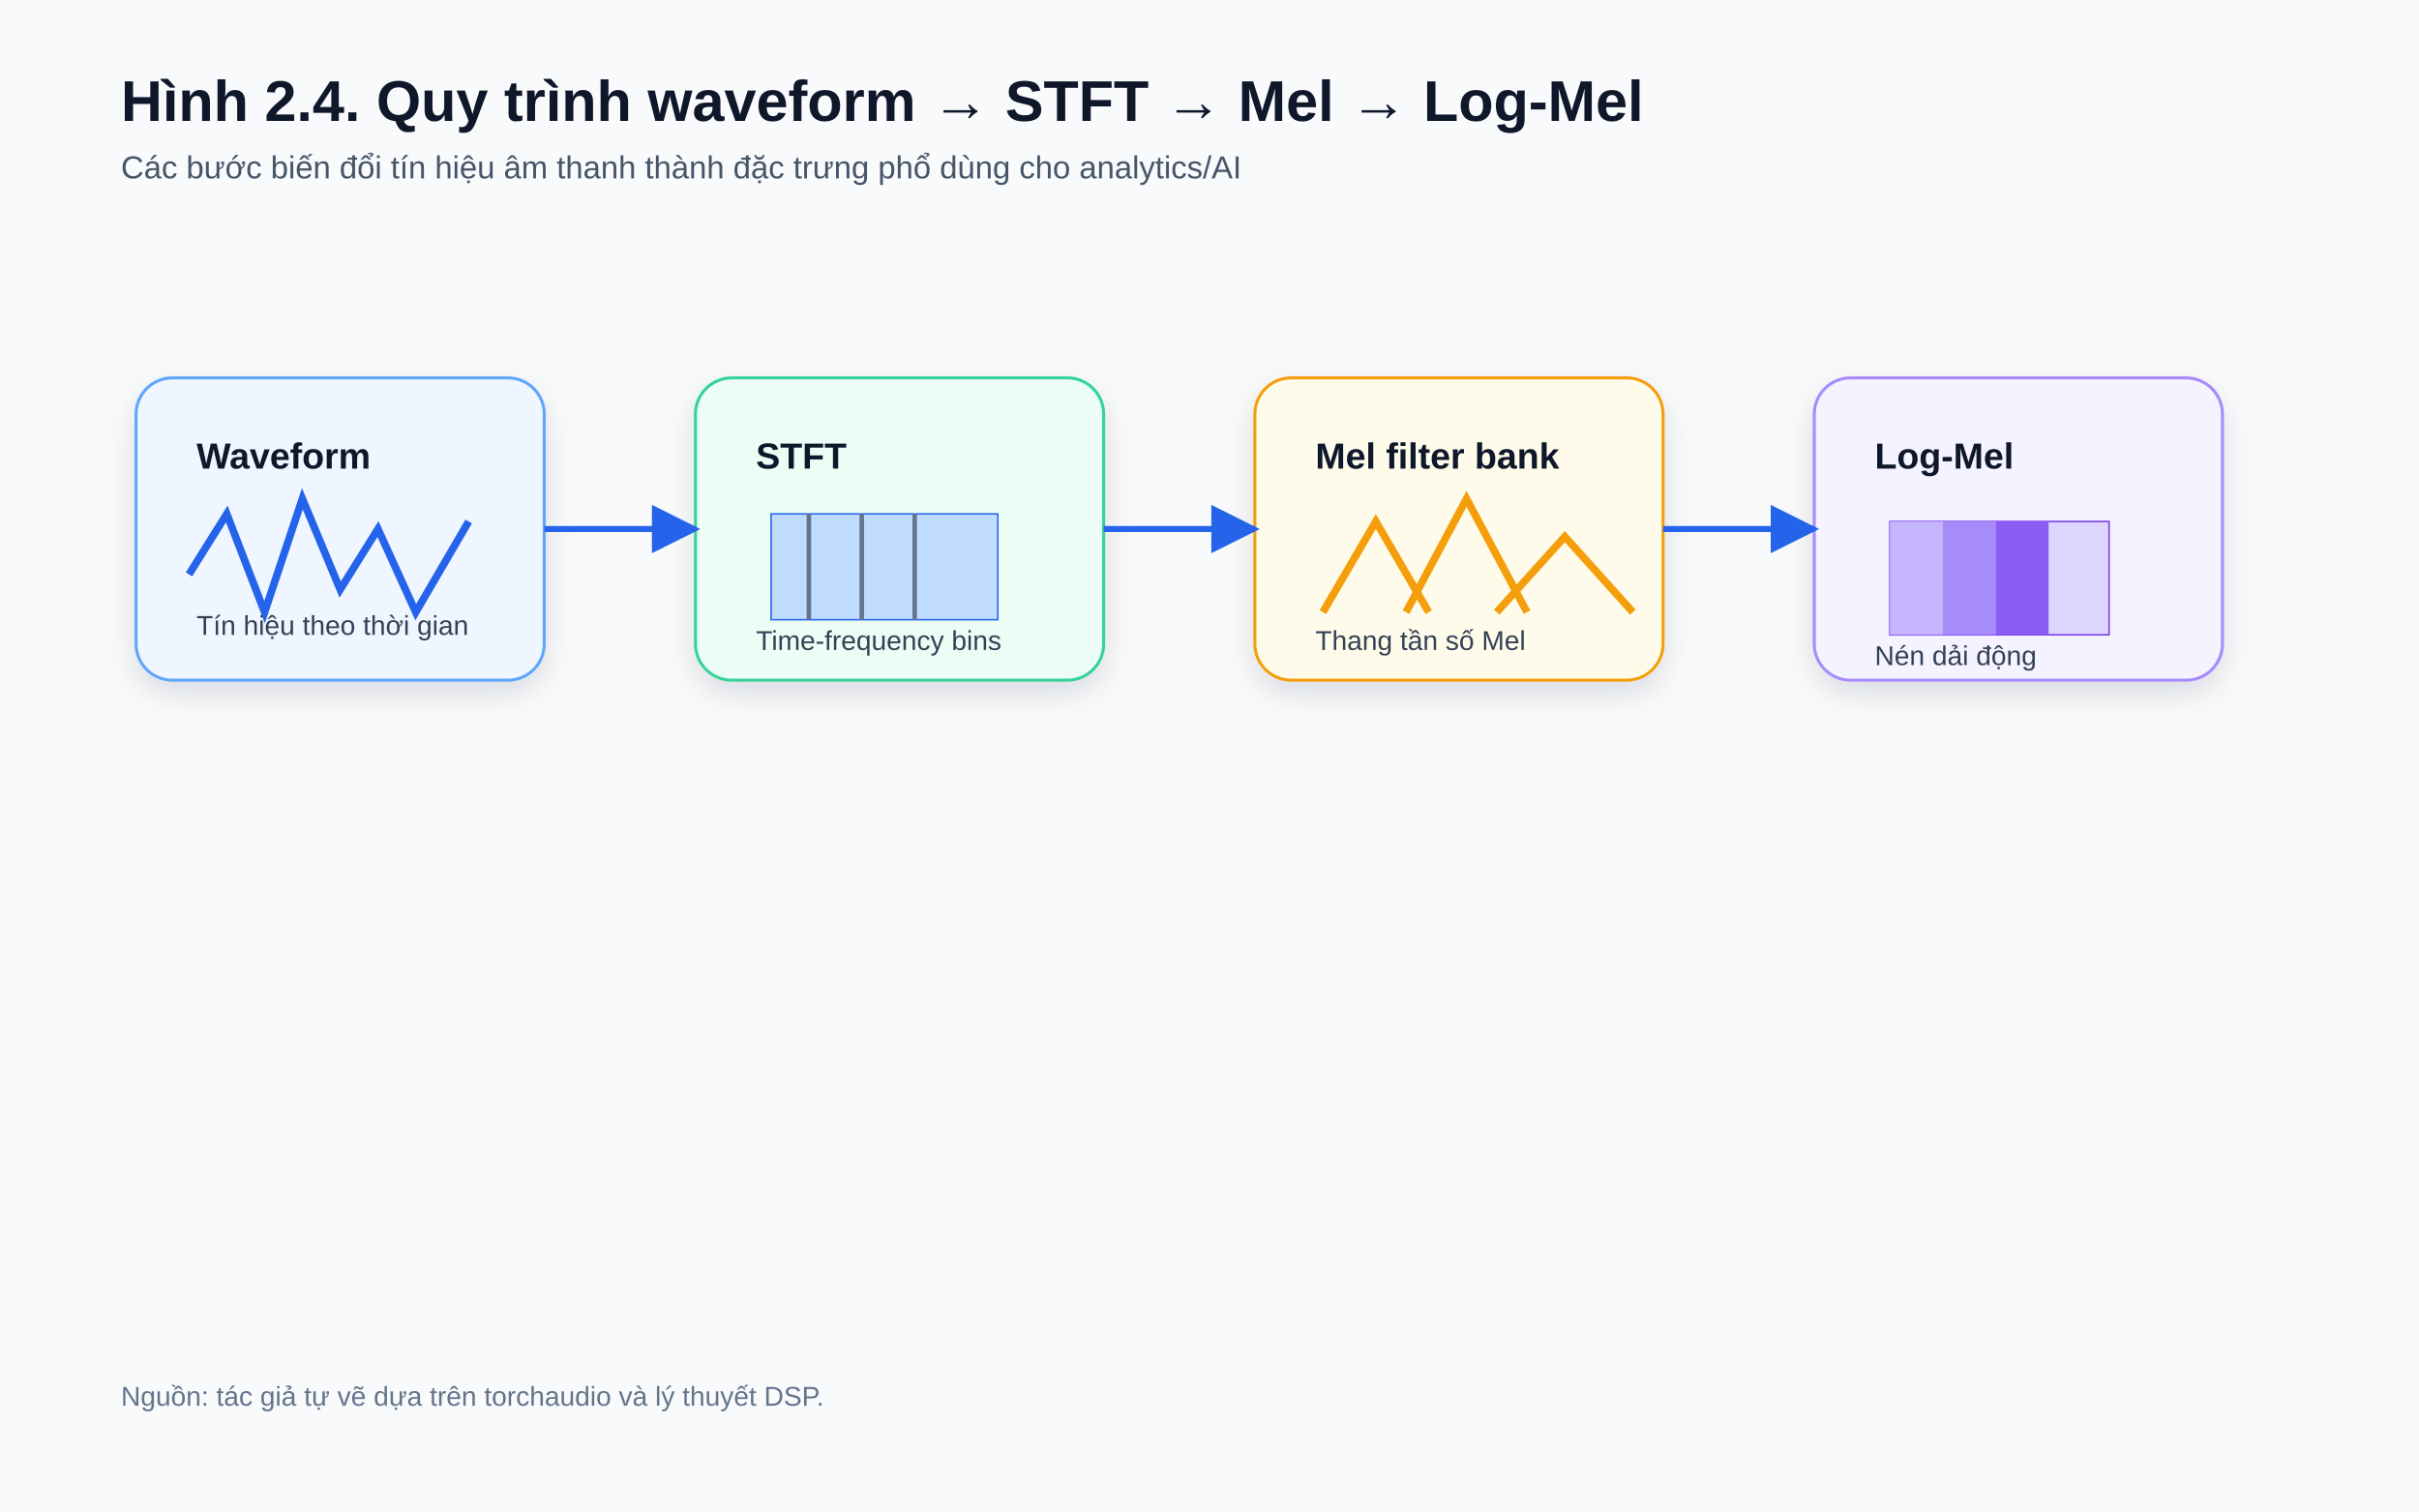
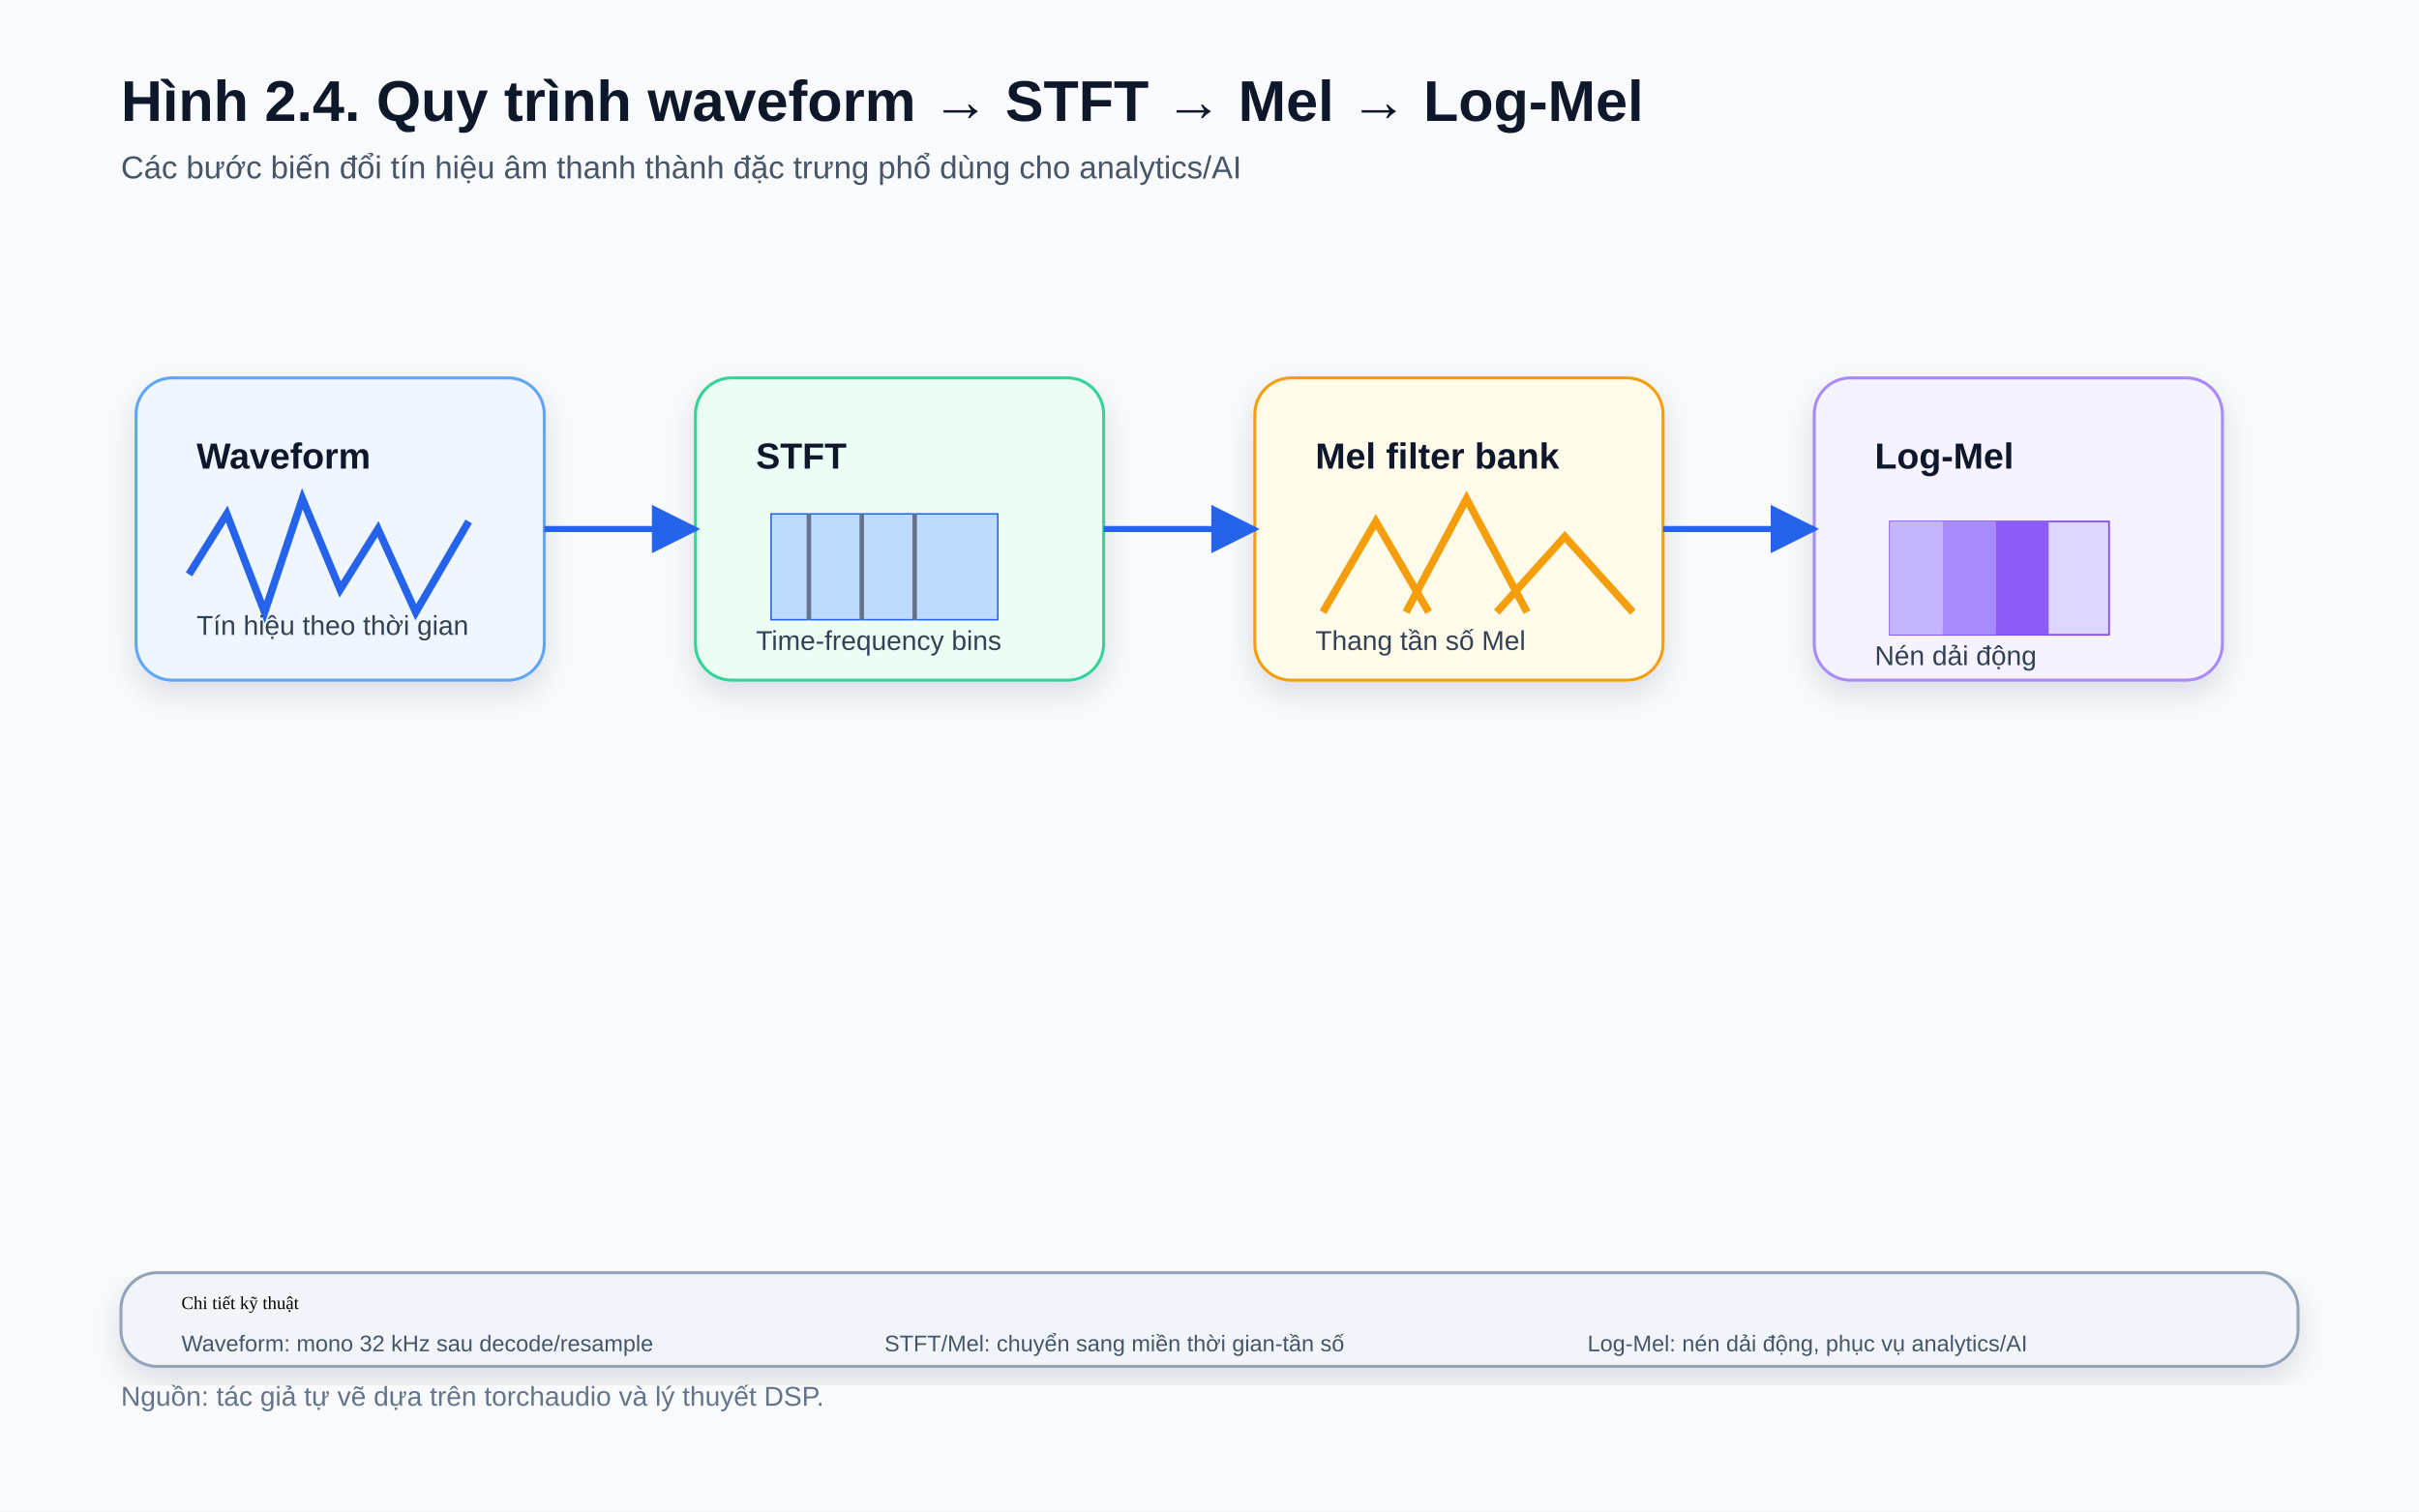
<svg xmlns="http://www.w3.org/2000/svg" width="1600" height="1000" viewBox="0 0 1600 1000">
  <defs>
    <marker id="arrow" viewBox="0 0 10 10" refX="9" refY="5" markerWidth="8" markerHeight="8" orient="auto-start-reverse">
      <path d="M 0 0 L 10 5 L 0 10 z" fill="#2563eb" />
    </marker>
    <filter id="shadow" x="-10%" y="-10%" width="120%" height="130%">
      <feDropShadow dx="0" dy="8" stdDeviation="10" flood-color="#0f172a" flood-opacity="0.12" />
    </filter>
  </defs>
  <style>
  .bg{fill:#f8fafc}.title{font-family:'Segoe UI',Arial,sans-serif;font-size:38px;font-weight:800;fill:#0f172a}.subtitle{font-family:'Segoe UI',Arial,sans-serif;font-size:21px;fill:#475569}.box{fill:#ffffff;stroke:#cbd5e1;stroke-width:2;rx:24;filter:url(#shadow)}.box-blue{fill:#eff6ff;stroke:#60a5fa}.box-green{fill:#ecfdf5;stroke:#34d399}.box-amber{fill:#fffbeb;stroke:#f59e0b}.box-red{fill:#fef2f2;stroke:#f87171}.box-violet{fill:#f5f3ff;stroke:#a78bfa}.box-gray{fill:#f1f5f9;stroke:#94a3b8}.label{font-family:'Segoe UI',Arial,sans-serif;font-size:24px;font-weight:750;fill:#0f172a}.small{font-family:'Segoe UI',Arial,sans-serif;font-size:18px;fill:#334155}.tiny{font-family:'Segoe UI',Arial,sans-serif;font-size:15px;fill:#475569}.mono{font-family:'Cascadia Mono','Consolas',monospace;font-size:17px;fill:#1e3a8a}.arrow{stroke:#2563eb;stroke-width:4;fill:none;marker-end:url(#arrow)}.line{stroke:#64748b;stroke-width:3;fill:none}.dash{stroke:#64748b;stroke-width:3;fill:none;stroke-dasharray:10 8}.plane{font-family:'Segoe UI',Arial,sans-serif;font-size:22px;font-weight:800;fill:#334155}.caption{font-family:'Segoe UI',Arial,sans-serif;font-size:18px;fill:#64748b}
</style>
  <rect class="bg" width="1600" height="1000" />
  <text x="80" y="80" class="title">Hình 2.4. Quy trình waveform → STFT → Mel → Log-Mel</text>
  <text x="80" y="118" class="subtitle">Các bước biến đổi tín hiệu âm thanh thành đặc trưng phổ dùng cho analytics/AI</text>
  <rect x="90" y="250" width="270" height="200" class="box box-blue" />
  <text x="130" y="310" class="label">Waveform</text>
  <polyline points="125,380 150,340 175,405 200,330 225,390 250,350 275,405 310,345" stroke="#2563eb" stroke-width="5" fill="none" />
  <text x="130" y="420" class="small">Tín hiệu theo thời gian</text>
  <rect x="460" y="250" width="270" height="200" class="box box-green" />
  <text x="500" y="310" class="label">STFT</text>
  <rect x="510" y="340" width="150" height="70" fill="#bfdbfe" stroke="#2563eb" />
  <line x1="535" y1="340" x2="535" y2="410" class="line" />
  <line x1="570" y1="340" x2="570" y2="410" class="line" />
  <line x1="605" y1="340" x2="605" y2="410" class="line" />
  <text x="500" y="430" class="small">Time-frequency bins</text>
  <rect x="830" y="250" width="270" height="200" class="box box-amber" />
  <text x="870" y="310" class="label">Mel filter bank</text>
  <path d="M875 405 L910 345 L945 405 M930 405 L970 330 L1010 405 M990 405 L1035 355 L1080 405" stroke="#f59e0b" stroke-width="5" fill="none" />
  <text x="870" y="430" class="small">Thang tần số Mel</text>
  <rect x="1200" y="250" width="270" height="200" class="box box-violet" />
  <text x="1240" y="310" class="label">Log-Mel</text>
  <rect x="1250" y="345" width="145" height="75" fill="#ddd6fe" stroke="#7c3aed" />
  <rect x="1250" y="345" width="35" height="75" fill="#c4b5fd" />
  <rect x="1285" y="345" width="35" height="75" fill="#a78bfa" />
  <rect x="1320" y="345" width="35" height="75" fill="#8b5cf6" />
  <text x="1240" y="440" class="small">Nén dải động</text>
  <path class="arrow" d="M360 350 H460" />
  <path class="arrow" d="M730 350 H830" />
  <path class="arrow" d="M1100 350 H1200" />
+   <rect x="80" y="842" width="1440" height="62" class="box box-gray" />
+   <text x="120" y="866" class="tag">Chi tiết kỹ thuật</text>
+   <text x="120" y="894" class="tiny">Waveform: mono 32 kHz sau decode/resample</text>
+   <text x="585" y="894" class="tiny">STFT/Mel: chuyển sang miền thời gian-tần số</text>
+   <text x="1050" y="894" class="tiny">Log-Mel: nén dải động, phục vụ analytics/AI</text>
  <text x="80" y="930" class="caption">Nguồn: tác giả tự vẽ dựa trên torchaudio và lý thuyết DSP.</text>
</svg>
